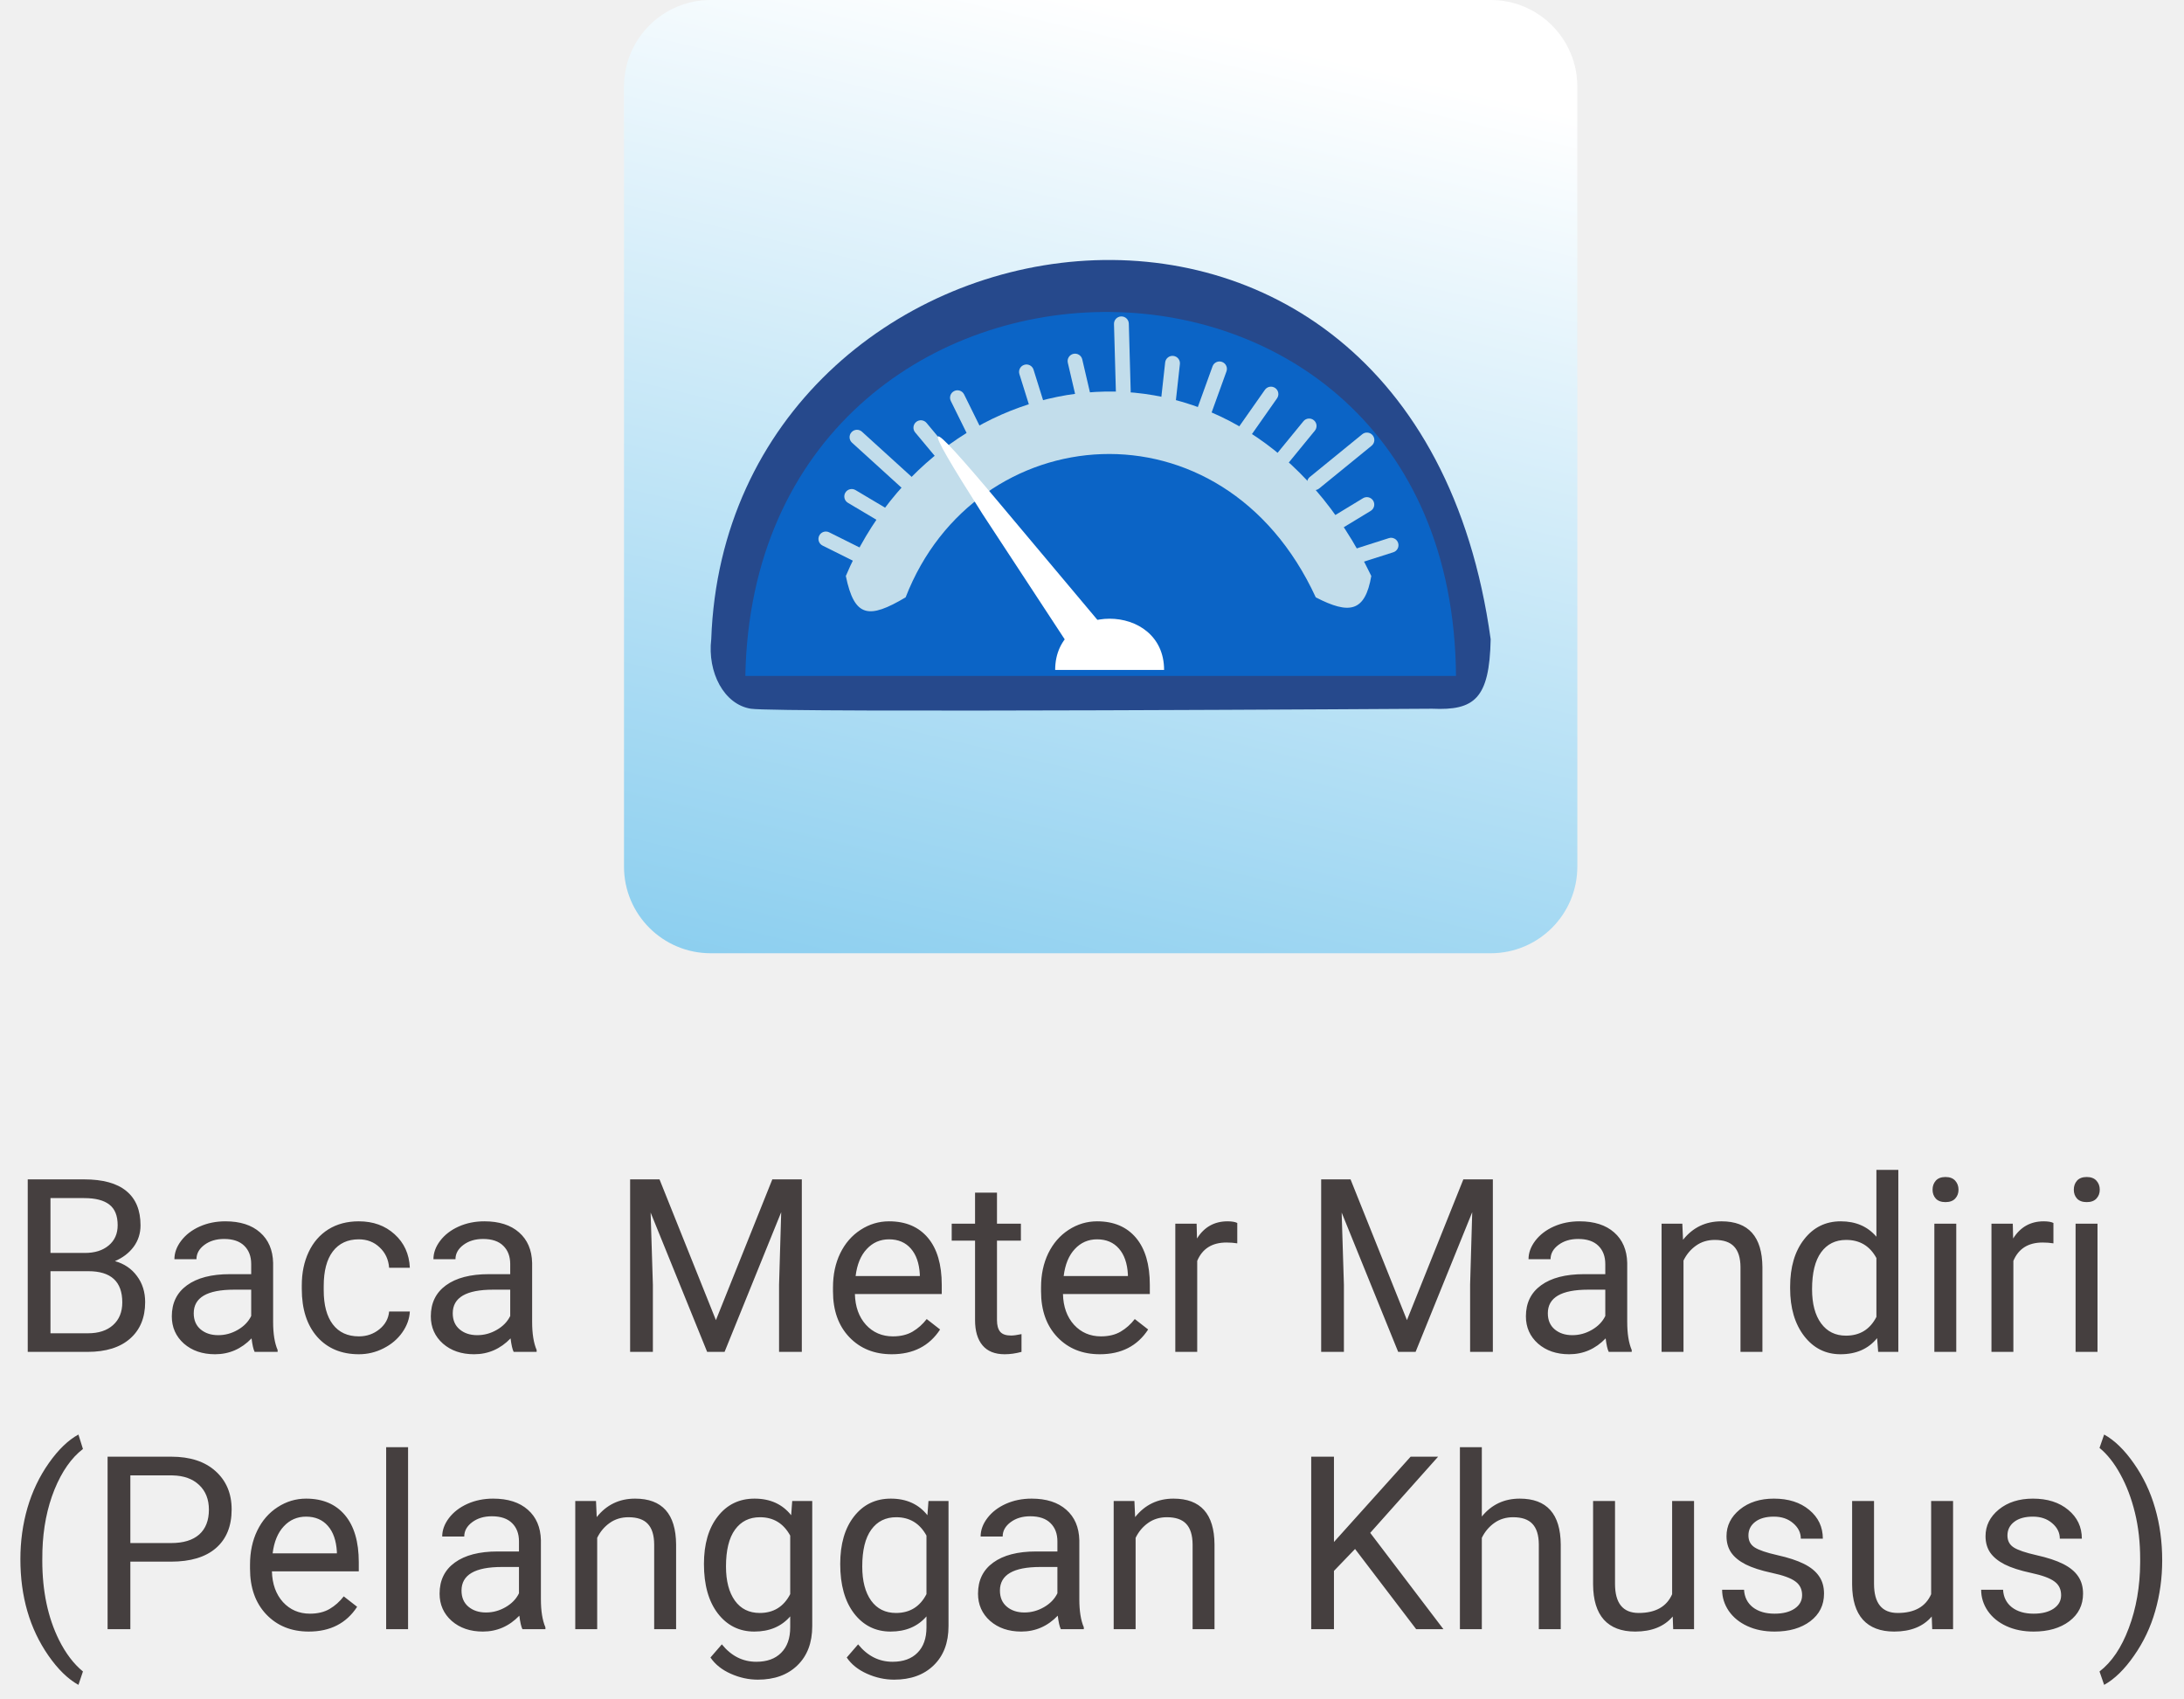
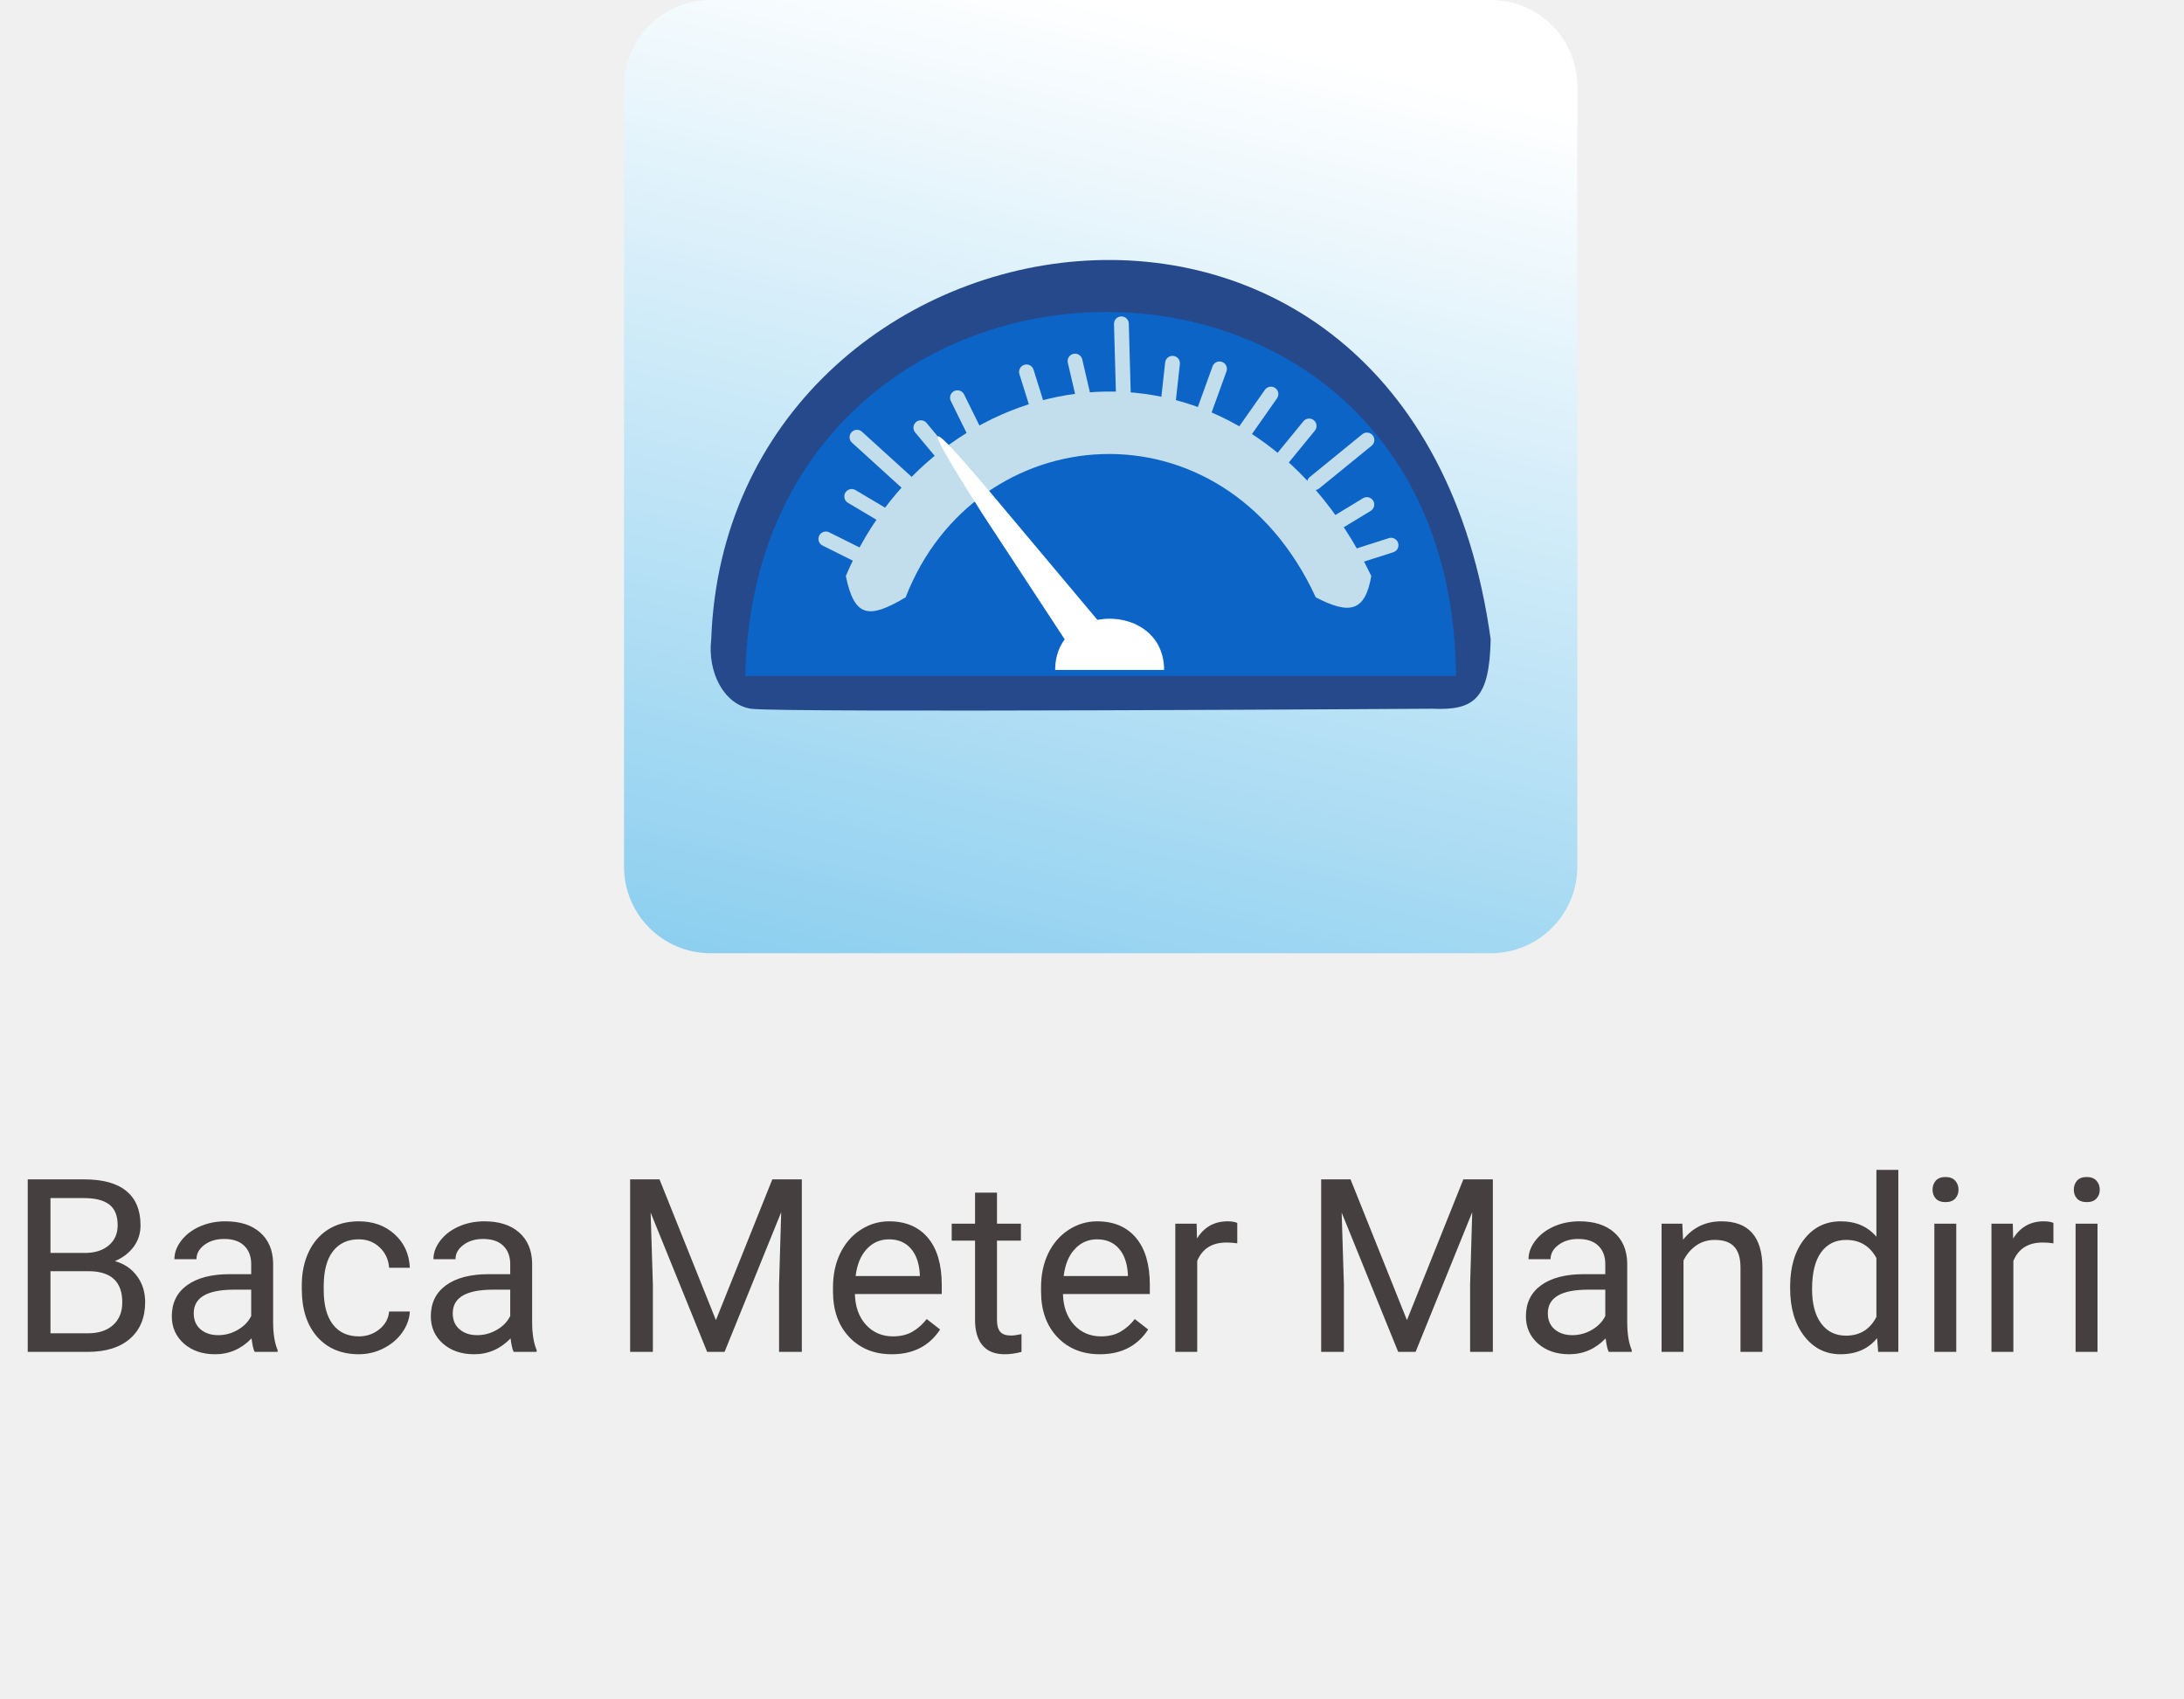
<svg xmlns="http://www.w3.org/2000/svg" width="126" height="98" viewBox="0 0 126 98" fill="none">
-   <rect x="36" width="55" height="55" rx="5" fill="url(#paint0_linear)" />
-   <path d="M1.6 78V68.047H4.854C5.934 68.047 6.745 68.27 7.287 68.717C7.834 69.163 8.107 69.824 8.107 70.699C8.107 71.164 7.975 71.576 7.711 71.936C7.447 72.292 7.087 72.568 6.631 72.764C7.169 72.914 7.592 73.201 7.902 73.625C8.217 74.044 8.374 74.546 8.374 75.129C8.374 76.022 8.085 76.724 7.506 77.234C6.927 77.745 6.109 78 5.052 78H1.6ZM2.912 73.345V76.927H5.079C5.69 76.927 6.171 76.769 6.521 76.455C6.877 76.136 7.055 75.699 7.055 75.143C7.055 73.944 6.403 73.345 5.1 73.345H2.912ZM2.912 72.292H4.895C5.469 72.292 5.927 72.148 6.269 71.861C6.615 71.574 6.788 71.185 6.788 70.692C6.788 70.145 6.629 69.749 6.31 69.503C5.991 69.252 5.505 69.127 4.854 69.127H2.912V72.292ZM14.69 78C14.617 77.854 14.558 77.594 14.513 77.221C13.925 77.831 13.223 78.137 12.407 78.137C11.678 78.137 11.079 77.932 10.609 77.522C10.145 77.107 9.912 76.583 9.912 75.949C9.912 75.179 10.204 74.582 10.787 74.158C11.375 73.73 12.2 73.516 13.262 73.516H14.492V72.935C14.492 72.493 14.36 72.142 14.096 71.882C13.831 71.618 13.442 71.485 12.927 71.485C12.476 71.485 12.097 71.599 11.792 71.827C11.487 72.055 11.334 72.331 11.334 72.654H10.062C10.062 72.285 10.192 71.93 10.452 71.588C10.716 71.242 11.072 70.968 11.519 70.768C11.97 70.567 12.464 70.467 13.002 70.467C13.854 70.467 14.522 70.681 15.005 71.109C15.488 71.533 15.739 72.119 15.757 72.866V76.27C15.757 76.95 15.843 77.49 16.017 77.891V78H14.69ZM12.592 77.036C12.988 77.036 13.364 76.934 13.72 76.728C14.075 76.523 14.333 76.257 14.492 75.929V74.411H13.501C11.951 74.411 11.177 74.865 11.177 75.772C11.177 76.168 11.309 76.478 11.573 76.701C11.838 76.924 12.177 77.036 12.592 77.036ZM20.706 77.105C21.157 77.105 21.551 76.968 21.889 76.694C22.226 76.421 22.413 76.079 22.449 75.669H23.645C23.623 76.093 23.477 76.496 23.208 76.879C22.939 77.262 22.579 77.567 22.128 77.795C21.681 78.023 21.207 78.137 20.706 78.137C19.699 78.137 18.897 77.802 18.3 77.132C17.707 76.457 17.411 75.537 17.411 74.37V74.158C17.411 73.438 17.543 72.798 17.808 72.237C18.072 71.677 18.45 71.242 18.942 70.932C19.439 70.622 20.025 70.467 20.699 70.467C21.529 70.467 22.217 70.715 22.764 71.212C23.315 71.709 23.609 72.353 23.645 73.147H22.449C22.413 72.668 22.23 72.276 21.902 71.971C21.579 71.661 21.178 71.506 20.699 71.506C20.057 71.506 19.558 71.738 19.202 72.203C18.851 72.663 18.676 73.331 18.676 74.206V74.445C18.676 75.297 18.851 75.954 19.202 76.414C19.553 76.874 20.054 77.105 20.706 77.105ZM29.634 78C29.561 77.854 29.502 77.594 29.456 77.221C28.868 77.831 28.166 78.137 27.351 78.137C26.621 78.137 26.022 77.932 25.553 77.522C25.088 77.107 24.855 76.583 24.855 75.949C24.855 75.179 25.147 74.582 25.73 74.158C26.318 73.73 27.143 73.516 28.205 73.516H29.436V72.935C29.436 72.493 29.303 72.142 29.039 71.882C28.775 71.618 28.385 71.485 27.87 71.485C27.419 71.485 27.041 71.599 26.735 71.827C26.43 72.055 26.277 72.331 26.277 72.654H25.006C25.006 72.285 25.136 71.93 25.395 71.588C25.66 71.242 26.015 70.968 26.462 70.768C26.913 70.567 27.408 70.467 27.945 70.467C28.797 70.467 29.465 70.681 29.948 71.109C30.431 71.533 30.682 72.119 30.7 72.866V76.27C30.7 76.95 30.787 77.49 30.96 77.891V78H29.634ZM27.535 77.036C27.932 77.036 28.308 76.934 28.663 76.728C29.019 76.523 29.276 76.257 29.436 75.929V74.411H28.444C26.895 74.411 26.12 74.865 26.12 75.772C26.12 76.168 26.252 76.478 26.517 76.701C26.781 76.924 27.12 77.036 27.535 77.036ZM38.049 68.047L41.303 76.168L44.557 68.047H46.259V78H44.946V74.124L45.069 69.94L41.802 78H40.797L37.536 69.961L37.666 74.124V78H36.353V68.047H38.049ZM51.447 78.137C50.445 78.137 49.629 77.809 49 77.152C48.371 76.492 48.057 75.61 48.057 74.507V74.274C48.057 73.541 48.196 72.887 48.474 72.312C48.756 71.734 49.148 71.283 49.649 70.959C50.155 70.631 50.702 70.467 51.29 70.467C52.252 70.467 52.999 70.784 53.532 71.417C54.065 72.05 54.332 72.957 54.332 74.138V74.664H49.321C49.34 75.393 49.551 75.983 49.957 76.435C50.367 76.881 50.887 77.105 51.516 77.105C51.962 77.105 52.34 77.013 52.65 76.831C52.96 76.649 53.231 76.407 53.464 76.106L54.236 76.708C53.617 77.66 52.687 78.137 51.447 78.137ZM51.29 71.506C50.78 71.506 50.351 71.693 50.005 72.066C49.658 72.436 49.444 72.955 49.362 73.625H53.067V73.529C53.031 72.887 52.858 72.39 52.548 72.039C52.238 71.684 51.819 71.506 51.29 71.506ZM57.518 68.812V70.603H58.898V71.581H57.518V76.168C57.518 76.464 57.579 76.688 57.702 76.838C57.825 76.984 58.035 77.057 58.331 77.057C58.477 77.057 58.677 77.029 58.933 76.975V78C58.6 78.091 58.276 78.137 57.962 78.137C57.397 78.137 56.971 77.966 56.684 77.624C56.397 77.282 56.253 76.797 56.253 76.168V71.581H54.906V70.603H56.253V68.812H57.518ZM63.451 78.137C62.449 78.137 61.633 77.809 61.004 77.152C60.375 76.492 60.06 75.61 60.06 74.507V74.274C60.06 73.541 60.2 72.887 60.477 72.312C60.76 71.734 61.152 71.283 61.653 70.959C62.159 70.631 62.706 70.467 63.294 70.467C64.255 70.467 65.003 70.784 65.536 71.417C66.069 72.05 66.336 72.957 66.336 74.138V74.664H61.325C61.343 75.393 61.555 75.983 61.961 76.435C62.371 76.881 62.891 77.105 63.52 77.105C63.966 77.105 64.344 77.013 64.654 76.831C64.964 76.649 65.235 76.407 65.468 76.106L66.24 76.708C65.62 77.66 64.691 78.137 63.451 78.137ZM63.294 71.506C62.783 71.506 62.355 71.693 62.009 72.066C61.662 72.436 61.448 72.955 61.366 73.625H65.071V73.529C65.035 72.887 64.862 72.39 64.552 72.039C64.242 71.684 63.823 71.506 63.294 71.506ZM71.381 71.738C71.189 71.706 70.982 71.69 70.759 71.69C69.929 71.69 69.367 72.044 69.07 72.75V78H67.806V70.603H69.036L69.057 71.458C69.471 70.797 70.059 70.467 70.82 70.467C71.066 70.467 71.253 70.499 71.381 70.562V71.738ZM77.916 68.047L81.17 76.168L84.424 68.047H86.126V78H84.814V74.124L84.936 69.94L81.669 78H80.664L77.403 69.961L77.533 74.124V78H76.221V68.047H77.916ZM92.811 78C92.739 77.854 92.679 77.594 92.634 77.221C92.046 77.831 91.344 78.137 90.528 78.137C89.799 78.137 89.2 77.932 88.731 77.522C88.266 77.107 88.033 76.583 88.033 75.949C88.033 75.179 88.325 74.582 88.908 74.158C89.496 73.73 90.321 73.516 91.383 73.516H92.613V72.935C92.613 72.493 92.481 72.142 92.217 71.882C91.953 71.618 91.563 71.485 91.048 71.485C90.597 71.485 90.218 71.599 89.913 71.827C89.608 72.055 89.455 72.331 89.455 72.654H88.184C88.184 72.285 88.314 71.93 88.573 71.588C88.838 71.242 89.193 70.968 89.64 70.768C90.091 70.567 90.585 70.467 91.123 70.467C91.975 70.467 92.643 70.681 93.126 71.109C93.609 71.533 93.86 72.119 93.878 72.866V76.27C93.878 76.95 93.965 77.49 94.138 77.891V78H92.811ZM90.713 77.036C91.109 77.036 91.485 76.934 91.841 76.728C92.196 76.523 92.454 76.257 92.613 75.929V74.411H91.622C90.073 74.411 89.298 74.865 89.298 75.772C89.298 76.168 89.43 76.478 89.694 76.701C89.959 76.924 90.298 77.036 90.713 77.036ZM97.057 70.603L97.098 71.533C97.663 70.822 98.401 70.467 99.312 70.467C100.876 70.467 101.664 71.349 101.678 73.112V78H100.413V73.106C100.409 72.572 100.285 72.178 100.044 71.923C99.807 71.668 99.436 71.54 98.93 71.54C98.519 71.54 98.159 71.649 97.85 71.868C97.54 72.087 97.298 72.374 97.125 72.73V78H95.86V70.603H97.057ZM103.277 74.24C103.277 73.106 103.546 72.194 104.084 71.506C104.622 70.813 105.326 70.467 106.196 70.467C107.062 70.467 107.748 70.763 108.254 71.356V67.5H109.519V78H108.356L108.295 77.207C107.789 77.827 107.085 78.137 106.183 78.137C105.326 78.137 104.626 77.786 104.084 77.084C103.546 76.382 103.277 75.466 103.277 74.336V74.24ZM104.542 74.384C104.542 75.222 104.715 75.879 105.062 76.353C105.408 76.826 105.886 77.064 106.497 77.064C107.299 77.064 107.885 76.704 108.254 75.983V72.586C107.876 71.889 107.295 71.54 106.511 71.54C105.891 71.54 105.408 71.779 105.062 72.258C104.715 72.736 104.542 73.445 104.542 74.384ZM112.861 78H111.597V70.603H112.861V78ZM111.494 68.642C111.494 68.436 111.556 68.263 111.679 68.122C111.806 67.981 111.993 67.91 112.239 67.91C112.485 67.91 112.672 67.981 112.8 68.122C112.927 68.263 112.991 68.436 112.991 68.642C112.991 68.847 112.927 69.018 112.8 69.154C112.672 69.291 112.485 69.359 112.239 69.359C111.993 69.359 111.806 69.291 111.679 69.154C111.556 69.018 111.494 68.847 111.494 68.642ZM118.467 71.738C118.275 71.706 118.068 71.69 117.845 71.69C117.015 71.69 116.452 72.044 116.156 72.75V78H114.892V70.603H116.122L116.143 71.458C116.557 70.797 117.145 70.467 117.906 70.467C118.152 70.467 118.339 70.499 118.467 70.562V71.738ZM121.01 78H119.745V70.603H121.01V78ZM119.643 68.642C119.643 68.436 119.704 68.263 119.827 68.122C119.955 67.981 120.142 67.91 120.388 67.91C120.634 67.91 120.821 67.981 120.948 68.122C121.076 68.263 121.14 68.436 121.14 68.642C121.14 68.847 121.076 69.018 120.948 69.154C120.821 69.291 120.634 69.359 120.388 69.359C120.142 69.359 119.955 69.291 119.827 69.154C119.704 69.018 119.643 68.847 119.643 68.642ZM1.176 89.96C1.176 88.93 1.312 87.941 1.586 86.993C1.864 86.045 2.276 85.184 2.823 84.409C3.37 83.634 3.938 83.088 4.525 82.769L4.785 83.603C4.12 84.113 3.573 84.892 3.145 85.94C2.721 86.989 2.488 88.162 2.447 89.461L2.44 90.042C2.44 91.801 2.762 93.328 3.404 94.622C3.792 95.397 4.252 96.003 4.785 96.44L4.525 97.213C3.919 96.876 3.34 96.311 2.789 95.518C1.714 93.968 1.176 92.116 1.176 89.96ZM7.52 90.103V94H6.207V84.047H9.878C10.967 84.047 11.819 84.325 12.435 84.881C13.054 85.437 13.364 86.173 13.364 87.089C13.364 88.055 13.061 88.8 12.455 89.324C11.854 89.844 10.99 90.103 9.864 90.103H7.52ZM7.52 89.03H9.878C10.58 89.03 11.117 88.866 11.491 88.538C11.865 88.205 12.052 87.727 12.052 87.103C12.052 86.51 11.865 86.036 11.491 85.681C11.117 85.325 10.605 85.141 9.953 85.127H7.52V89.03ZM17.814 94.137C16.812 94.137 15.996 93.809 15.367 93.152C14.738 92.492 14.424 91.61 14.424 90.507V90.274C14.424 89.541 14.563 88.887 14.841 88.312C15.123 87.734 15.515 87.283 16.017 86.959C16.523 86.631 17.069 86.467 17.657 86.467C18.619 86.467 19.366 86.784 19.899 87.417C20.433 88.05 20.699 88.957 20.699 90.138V90.664H15.688C15.707 91.393 15.919 91.983 16.324 92.435C16.734 92.881 17.254 93.105 17.883 93.105C18.329 93.105 18.708 93.013 19.018 92.831C19.328 92.649 19.599 92.407 19.831 92.106L20.604 92.708C19.984 93.66 19.054 94.137 17.814 94.137ZM17.657 87.506C17.147 87.506 16.718 87.693 16.372 88.066C16.026 88.436 15.812 88.955 15.729 89.625H19.435V89.529C19.398 88.887 19.225 88.39 18.915 88.039C18.605 87.684 18.186 87.506 17.657 87.506ZM23.543 94H22.278V83.5H23.543V94ZM30.14 94C30.067 93.854 30.008 93.594 29.962 93.221C29.374 93.831 28.672 94.137 27.856 94.137C27.127 94.137 26.528 93.932 26.059 93.522C25.594 93.107 25.361 92.583 25.361 91.949C25.361 91.179 25.653 90.582 26.236 90.158C26.824 89.73 27.649 89.516 28.711 89.516H29.941V88.935C29.941 88.493 29.809 88.142 29.545 87.882C29.281 87.618 28.891 87.485 28.376 87.485C27.925 87.485 27.547 87.599 27.241 87.827C26.936 88.055 26.783 88.331 26.783 88.654H25.512C25.512 88.285 25.642 87.93 25.901 87.588C26.166 87.242 26.521 86.968 26.968 86.768C27.419 86.567 27.913 86.467 28.451 86.467C29.303 86.467 29.971 86.681 30.454 87.109C30.937 87.533 31.188 88.119 31.206 88.866V92.27C31.206 92.95 31.293 93.49 31.466 93.891V94H30.14ZM28.041 93.036C28.438 93.036 28.814 92.934 29.169 92.728C29.524 92.523 29.782 92.257 29.941 91.929V90.411H28.95C27.401 90.411 26.626 90.865 26.626 91.772C26.626 92.168 26.758 92.478 27.023 92.701C27.287 92.924 27.626 93.036 28.041 93.036ZM34.385 86.603L34.426 87.533C34.991 86.822 35.729 86.467 36.641 86.467C38.204 86.467 38.992 87.349 39.006 89.112V94H37.741V89.106C37.737 88.572 37.614 88.178 37.372 87.923C37.135 87.668 36.764 87.54 36.258 87.54C35.848 87.54 35.488 87.649 35.178 87.868C34.868 88.087 34.626 88.374 34.453 88.73V94H33.188V86.603H34.385ZM40.612 90.24C40.612 89.087 40.879 88.171 41.412 87.492C41.945 86.809 42.652 86.467 43.531 86.467C44.434 86.467 45.138 86.786 45.644 87.424L45.705 86.603H46.86V93.822C46.86 94.779 46.575 95.534 46.006 96.085C45.441 96.636 44.68 96.912 43.723 96.912C43.19 96.912 42.668 96.798 42.157 96.57C41.647 96.342 41.257 96.03 40.988 95.634L41.645 94.875C42.187 95.545 42.85 95.88 43.634 95.88C44.249 95.88 44.727 95.707 45.069 95.36C45.416 95.014 45.589 94.526 45.589 93.897V93.262C45.083 93.845 44.393 94.137 43.518 94.137C42.652 94.137 41.95 93.788 41.412 93.091C40.879 92.394 40.612 91.443 40.612 90.24ZM41.884 90.384C41.884 91.218 42.055 91.874 42.397 92.353C42.738 92.826 43.217 93.064 43.832 93.064C44.63 93.064 45.215 92.701 45.589 91.977V88.6C45.202 87.893 44.62 87.54 43.846 87.54C43.23 87.54 42.75 87.779 42.403 88.258C42.057 88.736 41.884 89.445 41.884 90.384ZM48.474 90.24C48.474 89.087 48.74 88.171 49.273 87.492C49.807 86.809 50.513 86.467 51.393 86.467C52.295 86.467 52.999 86.786 53.505 87.424L53.566 86.603H54.722V93.822C54.722 94.779 54.437 95.534 53.867 96.085C53.302 96.636 52.541 96.912 51.584 96.912C51.051 96.912 50.529 96.798 50.019 96.57C49.508 96.342 49.118 96.03 48.85 95.634L49.506 94.875C50.048 95.545 50.711 95.88 51.495 95.88C52.11 95.88 52.589 95.707 52.931 95.36C53.277 95.014 53.45 94.526 53.45 93.897V93.262C52.944 93.845 52.254 94.137 51.379 94.137C50.513 94.137 49.811 93.788 49.273 93.091C48.74 92.394 48.474 91.443 48.474 90.24ZM49.745 90.384C49.745 91.218 49.916 91.874 50.258 92.353C50.6 92.826 51.078 93.064 51.693 93.064C52.491 93.064 53.077 92.701 53.45 91.977V88.6C53.063 87.893 52.482 87.54 51.707 87.54C51.092 87.54 50.611 87.779 50.265 88.258C49.918 88.736 49.745 89.445 49.745 90.384ZM61.202 94C61.129 93.854 61.07 93.594 61.024 93.221C60.437 93.831 59.735 94.137 58.919 94.137C58.19 94.137 57.59 93.932 57.121 93.522C56.656 93.107 56.424 92.583 56.424 91.949C56.424 91.179 56.715 90.582 57.299 90.158C57.887 89.73 58.712 89.516 59.773 89.516H61.004V88.935C61.004 88.493 60.872 88.142 60.607 87.882C60.343 87.618 59.953 87.485 59.438 87.485C58.987 87.485 58.609 87.599 58.304 87.827C57.998 88.055 57.846 88.331 57.846 88.654H56.574C56.574 88.285 56.704 87.93 56.964 87.588C57.228 87.242 57.584 86.968 58.03 86.768C58.481 86.567 58.976 86.467 59.514 86.467C60.366 86.467 61.033 86.681 61.517 87.109C62 87.533 62.25 88.119 62.269 88.866V92.27C62.269 92.95 62.355 93.49 62.528 93.891V94H61.202ZM59.103 93.036C59.5 93.036 59.876 92.934 60.231 92.728C60.587 92.523 60.844 92.257 61.004 91.929V90.411H60.013C58.463 90.411 57.688 90.865 57.688 91.772C57.688 92.168 57.821 92.478 58.085 92.701C58.349 92.924 58.689 93.036 59.103 93.036ZM65.447 86.603L65.488 87.533C66.053 86.822 66.792 86.467 67.703 86.467C69.266 86.467 70.055 87.349 70.068 89.112V94H68.804V89.106C68.799 88.572 68.676 88.178 68.435 87.923C68.198 87.668 67.826 87.54 67.32 87.54C66.91 87.54 66.55 87.649 66.24 87.868C65.93 88.087 65.689 88.374 65.516 88.73V94H64.251V86.603H65.447ZM78.176 89.372L76.959 90.637V94H75.647V84.047H76.959V88.969L81.382 84.047H82.968L79.051 88.442L83.275 94H81.703L78.176 89.372ZM85.49 87.499C86.051 86.811 86.78 86.467 87.678 86.467C89.241 86.467 90.029 87.349 90.043 89.112V94H88.778V89.106C88.774 88.572 88.651 88.178 88.409 87.923C88.172 87.668 87.801 87.54 87.295 87.54C86.885 87.54 86.525 87.649 86.215 87.868C85.905 88.087 85.663 88.374 85.49 88.73V94H84.226V83.5H85.49V87.499ZM96.503 93.269C96.011 93.847 95.288 94.137 94.336 94.137C93.547 94.137 92.946 93.909 92.531 93.453C92.121 92.993 91.914 92.314 91.909 91.416V86.603H93.174V91.382C93.174 92.503 93.63 93.064 94.541 93.064C95.507 93.064 96.15 92.704 96.469 91.983V86.603H97.733V94H96.53L96.503 93.269ZM103.968 92.038C103.968 91.696 103.838 91.432 103.578 91.245C103.323 91.054 102.874 90.89 102.231 90.753C101.593 90.616 101.085 90.452 100.707 90.261C100.333 90.069 100.055 89.841 99.873 89.577C99.695 89.313 99.606 88.998 99.606 88.634C99.606 88.028 99.862 87.515 100.372 87.096C100.887 86.676 101.543 86.467 102.341 86.467C103.179 86.467 103.858 86.683 104.378 87.116C104.902 87.549 105.164 88.103 105.164 88.777H103.893C103.893 88.431 103.744 88.132 103.448 87.882C103.157 87.631 102.787 87.506 102.341 87.506C101.881 87.506 101.521 87.606 101.261 87.807C101.001 88.007 100.871 88.269 100.871 88.593C100.871 88.898 100.992 89.128 101.233 89.283C101.475 89.438 101.91 89.586 102.539 89.728C103.173 89.869 103.685 90.037 104.077 90.233C104.469 90.429 104.758 90.666 104.945 90.944C105.137 91.218 105.232 91.553 105.232 91.949C105.232 92.61 104.968 93.141 104.439 93.542C103.911 93.939 103.225 94.137 102.382 94.137C101.789 94.137 101.265 94.032 100.81 93.822C100.354 93.613 99.996 93.321 99.736 92.947C99.481 92.569 99.353 92.161 99.353 91.724H100.618C100.641 92.147 100.81 92.485 101.124 92.735C101.443 92.981 101.862 93.105 102.382 93.105C102.86 93.105 103.243 93.009 103.53 92.817C103.822 92.621 103.968 92.362 103.968 92.038ZM111.446 93.269C110.954 93.847 110.232 94.137 109.279 94.137C108.491 94.137 107.889 93.909 107.475 93.453C107.064 92.993 106.857 92.314 106.853 91.416V86.603H108.117V91.382C108.117 92.503 108.573 93.064 109.484 93.064C110.451 93.064 111.093 92.704 111.412 91.983V86.603H112.677V94H111.474L111.446 93.269ZM118.911 92.038C118.911 91.696 118.781 91.432 118.521 91.245C118.266 91.054 117.817 90.89 117.175 90.753C116.537 90.616 116.029 90.452 115.65 90.261C115.277 90.069 114.999 89.841 114.816 89.577C114.639 89.313 114.55 88.998 114.55 88.634C114.55 88.028 114.805 87.515 115.315 87.096C115.83 86.676 116.487 86.467 117.284 86.467C118.123 86.467 118.802 86.683 119.321 87.116C119.845 87.549 120.107 88.103 120.107 88.777H118.836C118.836 88.431 118.688 88.132 118.392 87.882C118.1 87.631 117.731 87.506 117.284 87.506C116.824 87.506 116.464 87.606 116.204 87.807C115.944 88.007 115.814 88.269 115.814 88.593C115.814 88.898 115.935 89.128 116.177 89.283C116.418 89.438 116.854 89.586 117.482 89.728C118.116 89.869 118.629 90.037 119.021 90.233C119.412 90.429 119.702 90.666 119.889 90.944C120.08 91.218 120.176 91.553 120.176 91.949C120.176 92.61 119.911 93.141 119.383 93.542C118.854 93.939 118.168 94.137 117.325 94.137C116.733 94.137 116.209 94.032 115.753 93.822C115.297 93.613 114.939 93.321 114.68 92.947C114.424 92.569 114.297 92.161 114.297 91.724H115.562C115.584 92.147 115.753 92.485 116.067 92.735C116.386 92.981 116.806 93.105 117.325 93.105C117.804 93.105 118.187 93.009 118.474 92.817C118.765 92.621 118.911 92.362 118.911 92.038ZM124.742 90.028C124.742 91.045 124.608 92.02 124.339 92.954C124.075 93.884 123.667 94.743 123.115 95.531C122.568 96.32 121.994 96.88 121.393 97.213L121.126 96.44C121.828 95.903 122.391 95.069 122.814 93.939C123.243 92.804 123.462 91.546 123.471 90.165V89.946C123.471 88.989 123.37 88.101 123.17 87.28C122.969 86.455 122.689 85.717 122.329 85.065C121.974 84.414 121.573 83.906 121.126 83.541L121.393 82.769C121.994 83.101 122.566 83.657 123.108 84.436C123.655 85.216 124.063 86.075 124.332 87.014C124.605 87.953 124.742 88.957 124.742 90.028Z" fill="#453F3F" />
+   <path d="M86 0H41C38.239 0 36 2.239 36 5V50C36 52.761 38.239 55 41 55H86C88.761 55 91 52.761 91 50V5C91 2.239 88.761 0 86 0Z" fill="url(#paint0_linear_2_2)" />
+   <path d="M1.6 78V68.047H4.854C5.934 68.047 6.745 68.27 7.287 68.717C7.834 69.163 8.107 69.824 8.107 70.699C8.107 71.164 7.975 71.576 7.711 71.936C7.447 72.292 7.087 72.568 6.631 72.764C7.169 72.914 7.592 73.201 7.902 73.625C8.217 74.044 8.374 74.546 8.374 75.129C8.374 76.022 8.085 76.724 7.506 77.234C6.927 77.745 6.109 78 5.052 78H1.6ZM2.912 73.345V76.927H5.079C5.69 76.927 6.171 76.769 6.521 76.455C6.877 76.136 7.055 75.699 7.055 75.143C7.055 73.944 6.403 73.345 5.1 73.345H2.912ZM2.912 72.292H4.895C5.469 72.292 5.927 72.148 6.269 71.861C6.615 71.574 6.788 71.185 6.788 70.692C6.788 70.145 6.629 69.749 6.31 69.503C5.991 69.252 5.505 69.127 4.854 69.127H2.912V72.292ZM14.69 78C14.617 77.854 14.558 77.594 14.513 77.221C13.925 77.831 13.223 78.137 12.407 78.137C11.678 78.137 11.079 77.932 10.609 77.522C10.145 77.107 9.912 76.583 9.912 75.949C9.912 75.179 10.204 74.582 10.787 74.158C11.375 73.73 12.2 73.516 13.262 73.516H14.492V72.935C14.492 72.493 14.36 72.142 14.096 71.882C13.831 71.618 13.442 71.485 12.927 71.485C12.476 71.485 12.097 71.599 11.792 71.827C11.487 72.055 11.334 72.331 11.334 72.654H10.062C10.062 72.285 10.192 71.93 10.452 71.588C10.716 71.242 11.072 70.968 11.519 70.768C11.97 70.567 12.464 70.467 13.002 70.467C13.854 70.467 14.522 70.681 15.005 71.109C15.488 71.533 15.739 72.119 15.757 72.866V76.27C15.757 76.95 15.843 77.49 16.017 77.891V78H14.69ZM12.592 77.036C12.988 77.036 13.364 76.934 13.72 76.728C14.075 76.523 14.333 76.257 14.492 75.929V74.411H13.501C11.951 74.411 11.177 74.865 11.177 75.772C11.177 76.168 11.309 76.478 11.573 76.701C11.838 76.924 12.177 77.036 12.592 77.036ZM20.706 77.105C21.157 77.105 21.551 76.968 21.889 76.694C22.226 76.421 22.413 76.079 22.449 75.669H23.645C23.623 76.093 23.477 76.496 23.208 76.879C22.939 77.262 22.579 77.567 22.128 77.795C21.681 78.023 21.207 78.137 20.706 78.137C19.699 78.137 18.897 77.802 18.3 77.132C17.707 76.457 17.411 75.537 17.411 74.37V74.158C17.411 73.438 17.543 72.798 17.808 72.237C18.072 71.677 18.45 71.242 18.942 70.932C19.439 70.622 20.025 70.467 20.699 70.467C21.529 70.467 22.217 70.715 22.764 71.212C23.315 71.709 23.609 72.353 23.645 73.147H22.449C22.413 72.668 22.23 72.276 21.902 71.971C21.579 71.661 21.178 71.506 20.699 71.506C20.057 71.506 19.558 71.738 19.202 72.203C18.851 72.663 18.676 73.331 18.676 74.206V74.445C18.676 75.297 18.851 75.954 19.202 76.414C19.553 76.874 20.054 77.105 20.706 77.105ZM29.634 78C29.561 77.854 29.502 77.594 29.456 77.221C28.868 77.831 28.166 78.137 27.351 78.137C26.621 78.137 26.022 77.932 25.553 77.522C25.088 77.107 24.855 76.583 24.855 75.949C24.855 75.179 25.147 74.582 25.73 74.158C26.318 73.73 27.143 73.516 28.205 73.516H29.436V72.935C29.436 72.493 29.303 72.142 29.039 71.882C28.775 71.618 28.385 71.485 27.87 71.485C27.419 71.485 27.041 71.599 26.735 71.827C26.43 72.055 26.277 72.331 26.277 72.654H25.006C25.006 72.285 25.136 71.93 25.395 71.588C25.66 71.242 26.015 70.968 26.462 70.768C26.913 70.567 27.408 70.467 27.945 70.467C28.797 70.467 29.465 70.681 29.948 71.109C30.431 71.533 30.682 72.119 30.7 72.866V76.27C30.7 76.95 30.787 77.49 30.96 77.891V78H29.634ZM27.535 77.036C27.932 77.036 28.308 76.934 28.663 76.728C29.019 76.523 29.276 76.257 29.436 75.929V74.411H28.444C26.895 74.411 26.12 74.865 26.12 75.772C26.12 76.168 26.252 76.478 26.517 76.701C26.781 76.924 27.12 77.036 27.535 77.036ZM38.049 68.047L41.303 76.168L44.557 68.047H46.259V78H44.946V74.124L45.069 69.94L41.802 78H40.797L37.536 69.961L37.666 74.124V78H36.353V68.047H38.049ZM51.447 78.137C50.445 78.137 49.629 77.809 49 77.152C48.371 76.492 48.057 75.61 48.057 74.507V74.274C48.057 73.541 48.196 72.887 48.474 72.312C48.756 71.734 49.148 71.283 49.649 70.959C50.155 70.631 50.702 70.467 51.29 70.467C52.252 70.467 52.999 70.784 53.532 71.417C54.065 72.05 54.332 72.957 54.332 74.138V74.664H49.321C49.34 75.393 49.551 75.983 49.957 76.435C50.367 76.881 50.887 77.105 51.516 77.105C51.962 77.105 52.34 77.013 52.65 76.831C52.96 76.649 53.231 76.407 53.464 76.106L54.236 76.708C53.617 77.66 52.687 78.137 51.447 78.137ZM51.29 71.506C50.78 71.506 50.351 71.693 50.005 72.066C49.658 72.436 49.444 72.955 49.362 73.625H53.067V73.529C53.031 72.887 52.858 72.39 52.548 72.039C52.238 71.684 51.819 71.506 51.29 71.506ZM57.518 68.812V70.603H58.898V71.581H57.518V76.168C57.518 76.464 57.579 76.688 57.702 76.838C57.825 76.984 58.035 77.057 58.331 77.057C58.477 77.057 58.677 77.029 58.933 76.975V78C58.6 78.091 58.276 78.137 57.962 78.137C57.397 78.137 56.971 77.966 56.684 77.624C56.397 77.282 56.253 76.797 56.253 76.168V71.581H54.906V70.603H56.253V68.812H57.518ZM63.451 78.137C62.449 78.137 61.633 77.809 61.004 77.152C60.375 76.492 60.06 75.61 60.06 74.507V74.274C60.06 73.541 60.2 72.887 60.477 72.312C60.76 71.734 61.152 71.283 61.653 70.959C62.159 70.631 62.706 70.467 63.294 70.467C64.255 70.467 65.003 70.784 65.536 71.417C66.069 72.05 66.336 72.957 66.336 74.138V74.664H61.325C61.343 75.393 61.555 75.983 61.961 76.435C62.371 76.881 62.891 77.105 63.52 77.105C63.966 77.105 64.344 77.013 64.654 76.831C64.964 76.649 65.235 76.407 65.468 76.106L66.24 76.708C65.62 77.66 64.691 78.137 63.451 78.137ZM63.294 71.506C62.783 71.506 62.355 71.693 62.009 72.066C61.662 72.436 61.448 72.955 61.366 73.625H65.071V73.529C65.035 72.887 64.862 72.39 64.552 72.039C64.242 71.684 63.823 71.506 63.294 71.506ZM71.381 71.738C71.189 71.706 70.982 71.69 70.759 71.69C69.929 71.69 69.367 72.044 69.07 72.75V78H67.806V70.603H69.036L69.057 71.458C69.471 70.797 70.059 70.467 70.82 70.467C71.066 70.467 71.253 70.499 71.381 70.562V71.738ZM77.916 68.047L81.17 76.168L84.424 68.047H86.126V78H84.814V74.124L84.936 69.94L81.669 78H80.664L77.403 69.961L77.533 74.124V78H76.221V68.047H77.916ZM92.811 78C92.739 77.854 92.679 77.594 92.634 77.221C92.046 77.831 91.344 78.137 90.528 78.137C89.799 78.137 89.2 77.932 88.731 77.522C88.266 77.107 88.033 76.583 88.033 75.949C88.033 75.179 88.325 74.582 88.908 74.158C89.496 73.73 90.321 73.516 91.383 73.516H92.613V72.935C92.613 72.493 92.481 72.142 92.217 71.882C91.953 71.618 91.563 71.485 91.048 71.485C90.597 71.485 90.218 71.599 89.913 71.827C89.608 72.055 89.455 72.331 89.455 72.654H88.184C88.184 72.285 88.314 71.93 88.573 71.588C88.838 71.242 89.193 70.968 89.64 70.768C90.091 70.567 90.585 70.467 91.123 70.467C91.975 70.467 92.643 70.681 93.126 71.109C93.609 71.533 93.86 72.119 93.878 72.866V76.27C93.878 76.95 93.965 77.49 94.138 77.891V78H92.811ZM90.713 77.036C91.109 77.036 91.485 76.934 91.841 76.728C92.196 76.523 92.454 76.257 92.613 75.929V74.411H91.622C90.073 74.411 89.298 74.865 89.298 75.772C89.298 76.168 89.43 76.478 89.694 76.701C89.959 76.924 90.298 77.036 90.713 77.036ZM97.057 70.603L97.098 71.533C97.663 70.822 98.401 70.467 99.312 70.467C100.876 70.467 101.664 71.349 101.678 73.112V78H100.413V73.106C100.409 72.572 100.285 72.178 100.044 71.923C99.807 71.668 99.436 71.54 98.93 71.54C98.519 71.54 98.159 71.649 97.85 71.868C97.54 72.087 97.298 72.374 97.125 72.73V78H95.86V70.603H97.057ZM103.277 74.24C103.277 73.106 103.546 72.194 104.084 71.506C104.622 70.813 105.326 70.467 106.196 70.467C107.062 70.467 107.748 70.763 108.254 71.356V67.5H109.519V78H108.356L108.295 77.207C107.789 77.827 107.085 78.137 106.183 78.137C105.326 78.137 104.626 77.786 104.084 77.084C103.546 76.382 103.277 75.466 103.277 74.336V74.24ZM104.542 74.384C104.542 75.222 104.715 75.879 105.062 76.353C105.408 76.826 105.886 77.064 106.497 77.064C107.299 77.064 107.885 76.704 108.254 75.983V72.586C107.876 71.889 107.295 71.54 106.511 71.54C105.891 71.54 105.408 71.779 105.062 72.258C104.715 72.736 104.542 73.445 104.542 74.384ZM112.861 78H111.597V70.603H112.861V78ZM111.494 68.642C111.494 68.436 111.556 68.263 111.679 68.122C111.806 67.981 111.993 67.91 112.239 67.91C112.485 67.91 112.672 67.981 112.8 68.122C112.927 68.263 112.991 68.436 112.991 68.642C112.991 68.847 112.927 69.018 112.8 69.154C112.672 69.291 112.485 69.359 112.239 69.359C111.993 69.359 111.806 69.291 111.679 69.154C111.556 69.018 111.494 68.847 111.494 68.642ZM118.467 71.738C118.275 71.706 118.068 71.69 117.845 71.69C117.015 71.69 116.452 72.044 116.156 72.75V78H114.892V70.603H116.122L116.143 71.458C116.557 70.797 117.145 70.467 117.906 70.467C118.152 70.467 118.339 70.499 118.467 70.562V71.738ZM121.01 78H119.745V70.603H121.01V78ZM119.643 68.642C119.643 68.436 119.704 68.263 119.827 68.122C119.955 67.981 120.142 67.91 120.388 67.91C120.634 67.91 120.821 67.981 120.948 68.122C121.076 68.263 121.14 68.436 121.14 68.642C121.14 68.847 121.076 69.018 120.948 69.154C120.821 69.291 120.634 69.359 120.388 69.359C120.142 69.359 119.955 69.291 119.827 69.154C119.704 69.018 119.643 68.847 119.643 68.642Z" fill="#453F3F" />
  <path d="M43.324 40.892C41.757 40.649 40.806 38.774 41.033 36.883C41.955 11.126 81.521 4.475 86 36.883C85.931 40.324 85.058 41.002 82.624 40.892C82.624 40.892 44.891 41.135 43.324 40.892Z" fill="#26498C" />
  <path d="M43 39C43.525 11.413 83.781 10.59 84 39H43Z" fill="#0B64C6" />
  <path d="M52.248 34.465C50.13 35.724 49.292 35.641 48.798 33.233C54.247 20.372 71.684 17.773 79.113 33.233C78.754 35.307 77.856 35.474 75.909 34.465C70.531 22.797 56.27 24.096 52.248 34.465Z" fill="#C2DDEB" />
-   <rect x="52.525" y="24.622" width="0.855" height="4.759" rx="0.427" transform="rotate(-39.8123 52.5246 24.6219)" fill="#C2DDEB" />
-   <rect x="54.666" y="22.752" width="0.855" height="4.759" rx="0.427" transform="rotate(-26.2573 54.6657 22.7524)" fill="#C2DDEB" />
+   <path d="M53.455 24.403C53.304 24.222 53.034 24.197 52.853 24.348C52.672 24.499 52.647 24.769 52.798 24.95L55.298 27.949C55.449 28.13 55.718 28.155 55.9 28.004C56.081 27.852 56.105 27.583 55.954 27.402L53.455 24.403Z" fill="#C2DDEB" />
+   <path d="M55.621 22.758C55.517 22.546 55.261 22.459 55.049 22.563C54.837 22.668 54.75 22.924 54.855 23.136L56.582 26.637C56.686 26.848 56.943 26.935 57.154 26.831C57.366 26.727 57.453 26.47 57.348 26.259L55.621 22.758Z" fill="#C2DDEB" />
  <path d="M56.685 29.659L61.614 37.176L63.462 35.944L57.67 29.043C53.1 23.593 53.086 24.001 56.685 29.659Z" fill="white" />
  <path d="M60.875 38.655C60.875 34.712 67.159 34.712 67.159 38.655H60.875Z" fill="white" />
-   <rect x="48.838" y="25.254" width="0.855" height="4.759" rx="0.427" transform="rotate(-47.7301 48.838 25.2544)" fill="#C2DDEB" />
-   <rect x="48.551" y="28.792" width="0.855" height="4.759" rx="0.427" transform="rotate(-59.2565 48.5513 28.7919)" fill="#C2DDEB" />
-   <rect x="47.072" y="31.287" width="0.855" height="4.759" rx="0.427" transform="rotate(-63.4929 47.0725 31.2869)" fill="#C2DDEB" />
-   <rect x="67.268" y="20.488" width="0.855" height="4.759" rx="0.427" transform="rotate(6.31511 67.2676 20.488)" fill="#C2DDEB" />
-   <rect x="70.099" y="20.736" width="0.855" height="4.759" rx="0.427" transform="rotate(19.8702 70.0991 20.7358)" fill="#C2DDEB" />
-   <rect x="64.257" y="18.269" width="0.855" height="4.759" rx="0.427" transform="rotate(-1.60267 64.2567 18.2687)" fill="#C2DDEB" />
-   <rect x="61.508" y="20.514" width="0.855" height="4.759" rx="0.427" transform="rotate(-13.129 61.5078 20.5137)" fill="#C2DDEB" />
-   <rect x="58.684" y="21.177" width="0.855" height="4.759" rx="0.427" transform="rotate(-17.3655 58.6844 21.1768)" fill="#C2DDEB" />
-   <rect x="79" y="28.524" width="0.855" height="4.759" rx="0.427" transform="rotate(58.7347 79.0004 28.5243)" fill="#C2DDEB" />
-   <rect x="80.531" y="30.919" width="0.855" height="4.759" rx="0.427" transform="rotate(72.2897 80.5309 30.9194)" fill="#C2DDEB" />
-   <rect x="78.923" y="24.785" width="0.855" height="4.759" rx="0.427" transform="rotate(50.8169 78.9229 24.7845)" fill="#C2DDEB" />
-   <rect x="75.467" y="23.975" width="0.855" height="4.759" rx="0.427" transform="rotate(39.2905 75.4673 23.9753)" fill="#C2DDEB" />
-   <rect x="73.22" y="22.142" width="0.855" height="4.759" rx="0.427" transform="rotate(35.0541 73.2199 22.1422)" fill="#C2DDEB" />
+   <path d="M49.729 24.909C49.554 24.751 49.284 24.764 49.125 24.938C48.967 25.113 48.98 25.383 49.154 25.542L52.043 28.168C52.218 28.326 52.488 28.314 52.647 28.139C52.805 27.964 52.792 27.694 52.618 27.535L49.729 24.909Z" fill="#C2DDEB" />
+   <path d="M49.355 28.276C49.153 28.155 48.89 28.222 48.77 28.425C48.649 28.628 48.716 28.89 48.919 29.01L52.274 31.006C52.477 31.127 52.739 31.06 52.86 30.857C52.98 30.654 52.914 30.392 52.711 30.271L49.355 28.276Z" fill="#C2DDEB" />
+   <path d="M47.836 30.713C47.625 30.608 47.368 30.693 47.263 30.904C47.158 31.116 47.244 31.372 47.455 31.478L50.948 33.22C51.16 33.325 51.416 33.239 51.522 33.028C51.627 32.817 51.541 32.56 51.33 32.455L47.836 30.713Z" fill="#C2DDEB" />
+   <path d="M68.07 21.007C68.096 20.772 67.927 20.561 67.692 20.535C67.458 20.509 67.247 20.678 67.221 20.913L66.791 24.793C66.765 25.027 66.934 25.239 67.169 25.265C67.403 25.291 67.615 25.122 67.641 24.887L68.07 21.007Z" fill="#C2DDEB" />
+   <path d="M70.758 21.428C70.838 21.206 70.723 20.961 70.501 20.881C70.279 20.801 70.034 20.916 69.954 21.138L68.627 24.809C68.547 25.031 68.662 25.276 68.884 25.356C69.106 25.436 69.35 25.322 69.431 25.1L70.758 21.428Z" fill="#C2DDEB" />
+   <path d="M65.123 18.672C65.116 18.436 64.92 18.25 64.684 18.257C64.448 18.263 64.262 18.46 64.269 18.696L64.378 22.598C64.384 22.834 64.581 23.02 64.817 23.013C65.053 23.007 65.239 22.81 65.232 22.574L65.123 18.672Z" fill="#C2DDEB" />
+   <path d="M62.437 20.736C62.384 20.506 62.154 20.363 61.924 20.417C61.694 20.47 61.551 20.7 61.605 20.93L62.492 24.732C62.545 24.962 62.775 25.104 63.005 25.051C63.235 24.997 63.377 24.767 63.324 24.538L62.437 20.736Z" fill="#C2DDEB" />
+   <path d="M59.628 21.33C59.557 21.104 59.318 20.979 59.092 21.049C58.867 21.12 58.742 21.359 58.812 21.585L59.977 25.311C60.048 25.536 60.287 25.661 60.513 25.591C60.738 25.52 60.863 25.281 60.793 25.055L59.628 21.33Z" fill="#C2DDEB" />
+   <path d="M79.079 29.477C79.28 29.354 79.345 29.091 79.222 28.89C79.1 28.688 78.837 28.624 78.635 28.746L75.298 30.772C75.096 30.895 75.032 31.157 75.155 31.359C75.277 31.561 75.54 31.625 75.742 31.503L79.079 29.477Z" fill="#C2DDEB" />
+   <path d="M80.384 31.863C80.609 31.792 80.733 31.551 80.661 31.326C80.589 31.102 80.349 30.978 80.124 31.049L76.405 32.237C76.18 32.309 76.056 32.549 76.128 32.774C76.2 32.999 76.44 33.123 76.665 33.051L80.384 31.863Z" fill="#C2DDEB" />
+   <path d="M79.132 25.717C79.315 25.568 79.342 25.299 79.193 25.116C79.044 24.933 78.775 24.905 78.592 25.055L75.566 27.521C75.383 27.67 75.355 27.939 75.504 28.122C75.653 28.305 75.923 28.332 76.106 28.183L79.132 25.717Z" fill="#C2DDEB" />
+   <path d="M75.858 24.847C76.008 24.665 75.981 24.395 75.798 24.246C75.615 24.096 75.346 24.123 75.197 24.306L72.725 27.327C72.575 27.51 72.602 27.779 72.785 27.929C72.967 28.078 73.237 28.051 73.386 27.869L75.858 24.847Z" fill="#C2DDEB" />
+   <path d="M73.674 22.983C73.81 22.79 73.763 22.523 73.57 22.388C73.376 22.252 73.11 22.299 72.975 22.492L70.732 25.688C70.597 25.881 70.643 26.148 70.837 26.283C71.03 26.419 71.296 26.372 71.432 26.179L73.674 22.983Z" fill="#C2DDEB" />
  <defs>
-     <linearGradient id="paint0_linear" x1="63" y1="5.66515e-07" x2="36" y2="113" gradientUnits="userSpaceOnUse">
+     <linearGradient id="paint0_linear_2_2" x1="63" y1="1.40078e-06" x2="36" y2="113" gradientUnits="userSpaceOnUse">
      <stop stop-color="white" />
      <stop offset="1" stop-color="#1DA0E0" />
    </linearGradient>
  </defs>
</svg>
